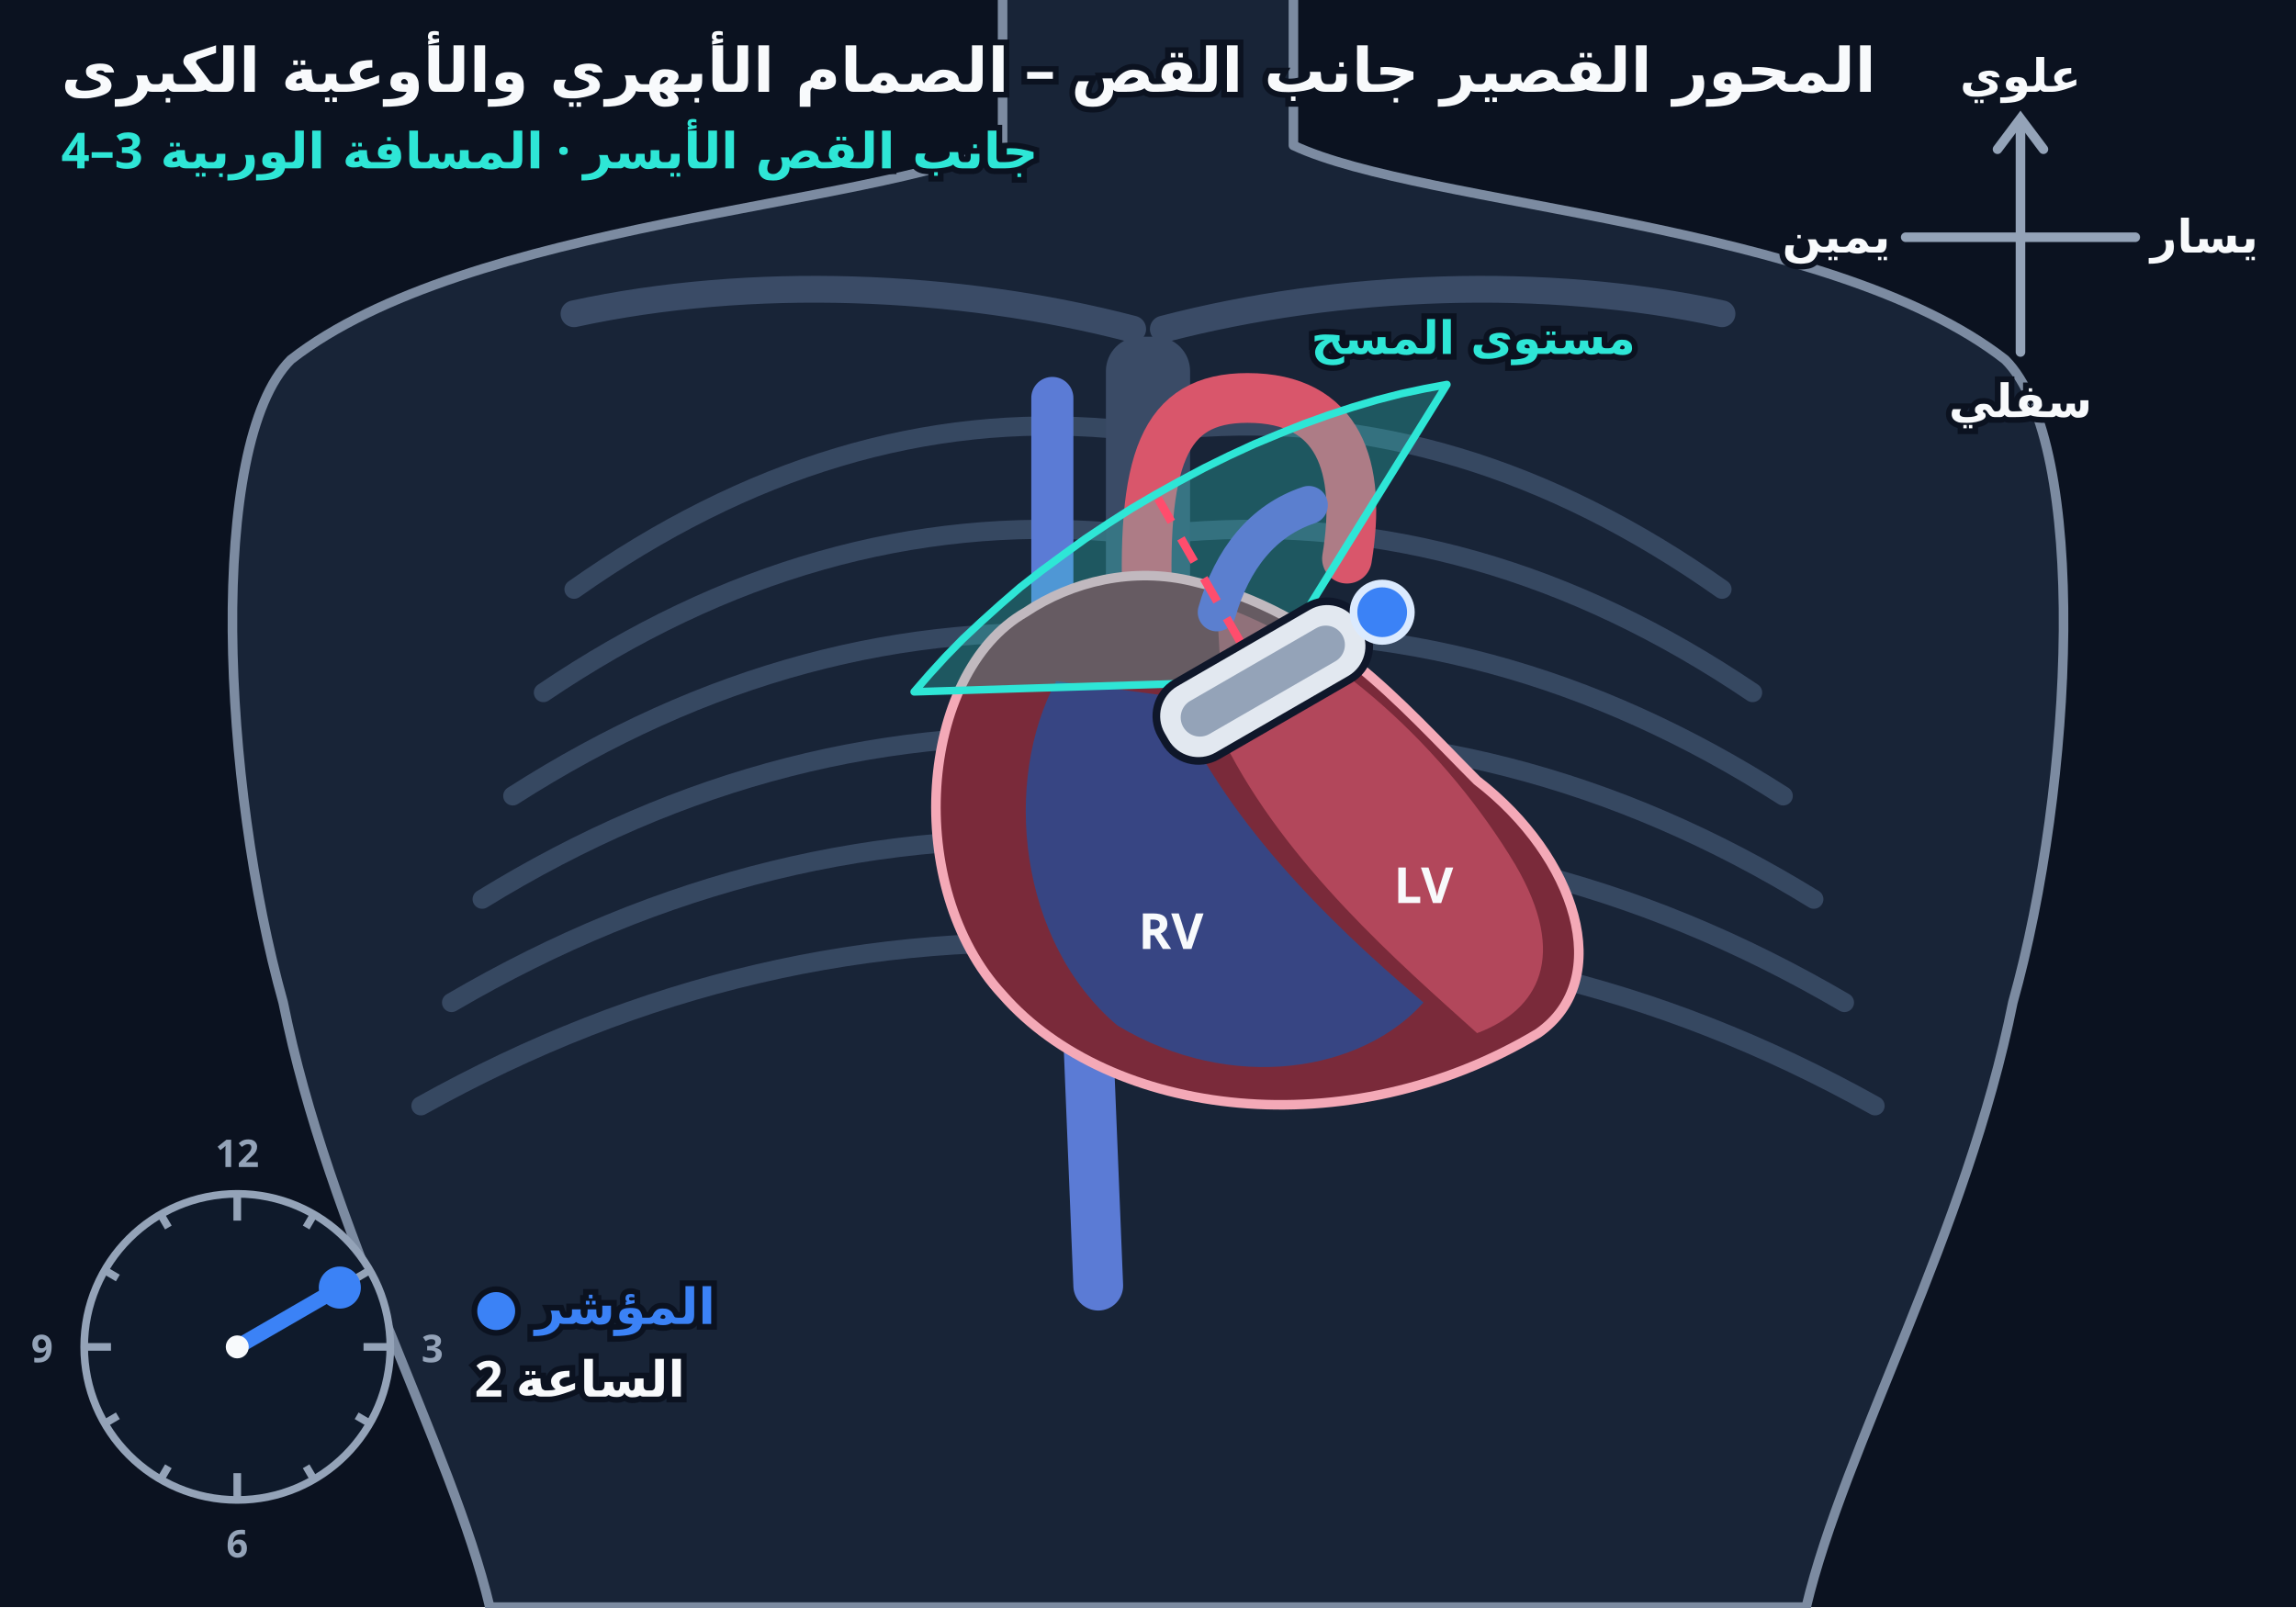
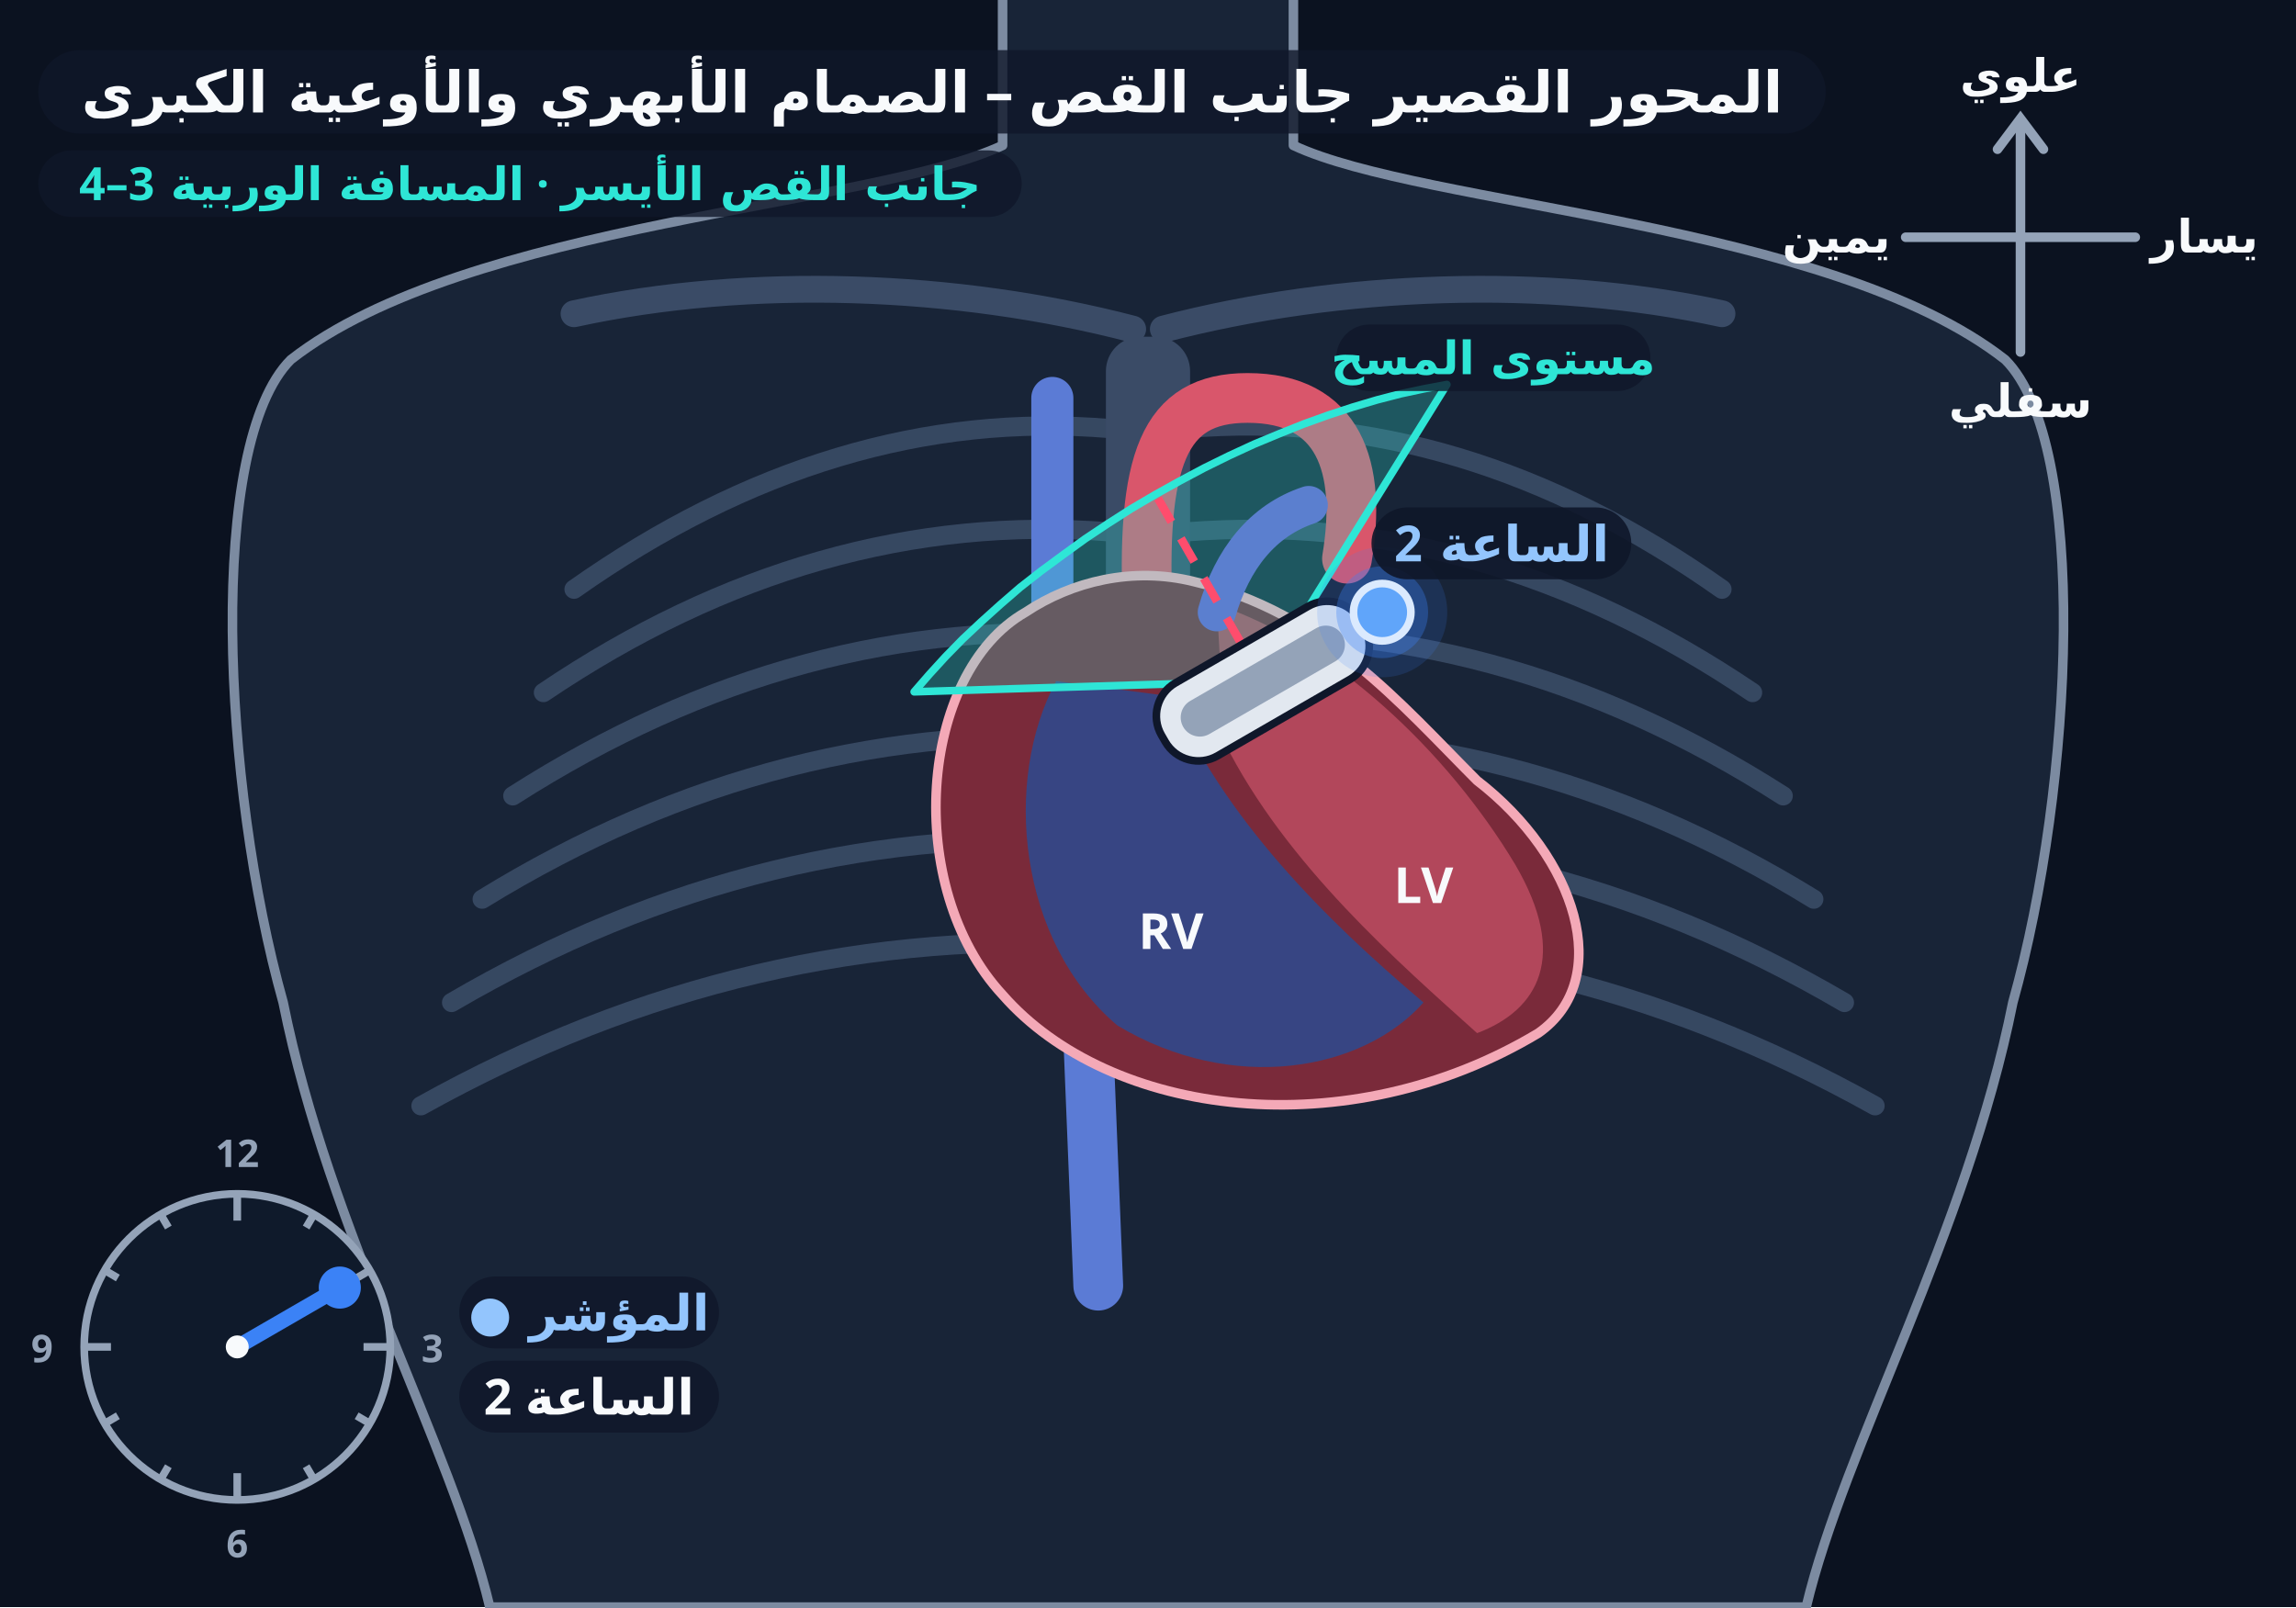
<svg xmlns="http://www.w3.org/2000/svg" width="600" height="420" viewBox="0 0 600 420">
  <rect width="600" height="420" fill="#0B1220" />
  <path d="M 262 0 L 262 38 C 228 54 122 58 76 94 C 54 116 58 205 74 262 C 86 322 118 378 128 420            L 472 420 C 482 378 514 322 526 262 C 542 205 546 116 524 94 C 478 58 372 54 338 38 L 338 0" fill="#182437" stroke="#7C8BA1" stroke-width="2.5" stroke-linejoin="round" />
  <g fill="none" stroke="#3A4B66" stroke-width="5" stroke-linecap="round" opacity="0.9">
    <path d="M 290 112 Q 218 106 150 154" />
    <path d="M 310 112 Q 382 106 450 154" />
    <path d="M 290 139 Q 213 133 142 181" />
    <path d="M 310 139 Q 387 133 458 181" />
    <path d="M 290 166 Q 209 160 134 208" />
    <path d="M 310 166 Q 391 160 466 208" />
    <path d="M 290 193 Q 204 187 126 235" />
    <path d="M 310 193 Q 396 187 474 235" />
    <path d="M 290 220 Q 200 214 118 262" />
    <path d="M 310 220 Q 400 214 482 262" />
    <path d="M 290 247 Q 196 241 110 289" />
    <path d="M 310 247 Q 404 241 490 289" />
  </g>
  <path d="M 296 86 C 250 74 196 72 150 82 M 304 86 C 350 74 404 72 450 82" fill="none" stroke="#3A4B66" stroke-width="7" stroke-linecap="round" />
  <rect x="289" y="88" width="22" height="156" rx="9" fill="#3A4B66" />
  <path d="M 291 242 L 309 242 L 300 262 Z" fill="#3A4B66" />
  <path d="M 275 158 L 275 104" stroke="#5B7BD5" stroke-width="11" stroke-linecap="round" fill="none" />
  <path d="M 284 262 L 287 336" stroke="#5B7BD5" stroke-width="13" stroke-linecap="round" fill="none" />
  <path d="M 300 162 C 298 120 304 104 326 104 C 350 104 356 122 352 146" stroke="#D9566B" stroke-width="13" stroke-linecap="round" fill="none" />
  <path d="M 268 160 C 240 176 236 232 262 260 C 290 292 352 300 402 270 C 422 256 412 224 386 204            C 366 184 346 160 312 152 C 296 148 280 152 268 160 Z" fill="#7A2A3A" stroke="#F4A9B7" stroke-width="2.5" />
  <path d="M 276 178 C 262 204 266 246 292 268 C 322 286 356 280 372 262 C 346 240 320 214 306 182 Z" fill="#2B4A8F" opacity="0.85" />
  <path d="M 318 158 C 348 168 378 196 396 226 C 410 250 402 264 386 270 C 366 252 336 226 320 194 Z" fill="#B84A5E" opacity="0.9" />
  <path d="M 318 160 C 322 146 330 136 342 132" stroke="#6A5ACD" stroke-width="10" stroke-linecap="round" fill="none" />
  <g font-family="sans-serif" font-weight="700" font-size="13" fill="#F8FAFC" text-anchor="middle">
    <text x="306" y="248">RV</text>
    <text x="372" y="236">LV</text>
  </g>
  <path d="M 330.0 178.0 L 238.9 180.8 L 242.9 176.2 L 247.1 171.6 L 251.6 167.0 L 256.4 162.5 L 261.4 158.0 L 266.6 153.5 L 272.1 149.2 L 277.8 145.0 L 283.6 140.8 L 289.6 136.8 L 295.7 132.9 L 302.0 129.2 L 308.3 125.7 L 314.7 122.3 L 321.2 119.1 L 327.7 116.1 L 334.2 113.4 L 340.7 110.8 L 347.1 108.5 L 353.5 106.4 L 359.9 104.5 L 366.1 102.9 L 372.2 101.6 L 378.1 100.5 Z" fill="#2EE6D6" fill-opacity="0.26" stroke="#2EE6D6" stroke-width="2" stroke-linejoin="round" />
  <path d="M 330.0 178.0 L 302.0 129.2" stroke="#FF4D6D" stroke-width="2.2" stroke-dasharray="7 5" fill="none" />
-   <text x="385.0" y="92.5" font-family="sans-serif" font-size="12" fill="#2EE6D6" font-weight="700" text-anchor="middle" stroke="#0B1220" stroke-width="3" paint-order="stroke">مستوى المسح</text>
+   <rect x="349.2" y="84.8" width="82.1" height="17.4" rx="8.7" fill="#0F172A" fill-opacity="0.8" />
+   <text x="390.2" y="97.8" font-family="sans-serif" font-weight="700" font-size="12" fill="#2EE6D6" text-anchor="middle">مستوى المسح</text>
  <g transform="translate(330 178) rotate(-30.0)">
    <rect x="-30" y="-11" width="60" height="22" rx="10" fill="#E2E8F0" stroke="#0F172A" stroke-width="2" />
    <rect x="-24" y="-5" width="48" height="10" rx="5" fill="#94A3B8" />
  </g>
-   <circle cx="361.2" cy="160.0" r="7.5" fill="#3B82F6" stroke="#DBEAFE" stroke-width="2" />
+   <circle cx="361.2" cy="160.0" r="17" fill="#3B82F6" fill-opacity="0.16" />
+   <circle cx="361.2" cy="160.0" r="12" fill="#3B82F6" fill-opacity="0.32" />
+   <circle cx="361.2" cy="160.0" r="7.5" fill="#60A5FA" stroke="#DBEAFE" stroke-width="2" />
+   <rect x="358.4" y="132.6" width="67.9" height="18.8" rx="9.4" fill="#0F172A" fill-opacity="0.9" />
+   <text x="392.4" y="146.7" font-family="sans-serif" font-weight="700" font-size="13" fill="#93C5FD" text-anchor="middle">الساعة 2</text>
  <g stroke="#94A3B8" stroke-width="2.5" fill="none" stroke-linecap="round">
    <path d="M 528 32 L 528 92 M 498 62 L 558 62" />
    <path d="M 522 39 L 528 31 L 534 39" />
  </g>
-   <g font-family="sans-serif" font-size="12" font-weight="700" fill="#F8FAFC" text-anchor="middle" stroke="#0B1220" stroke-width="3" paint-order="stroke">
+   <g font-family="sans-serif" font-size="12" font-weight="700" fill="#F8FAFC" text-anchor="middle">
    <text x="528" y="24">علوي</text>
    <text x="528" y="109">سفلي</text>
    <text x="494" y="66" text-anchor="end">يمين</text>
    <text x="562" y="66" text-anchor="start">يسار</text>
  </g>
  <circle cx="62" cy="352" r="40" fill="#0F1A2B" stroke="#94A3B8" stroke-width="2" />
  <g stroke="#94A3B8" stroke-width="2">
    <path d="M 62.0 319.0 L 62.0 312.0" />
    <path d="M 80.0 320.8 L 82.0 317.4" />
    <path d="M 93.2 334.0 L 96.6 332.0" />
    <path d="M 95.0 352.0 L 102.0 352.0" />
    <path d="M 93.2 370.0 L 96.6 372.0" />
    <path d="M 80.0 383.2 L 82.0 386.6" />
    <path d="M 62.0 385.0 L 62.0 392.0" />
    <path d="M 44.0 383.2 L 42.0 386.6" />
    <path d="M 30.8 370.0 L 27.4 372.0" />
    <path d="M 29.0 352.0 L 22.0 352.0" />
    <path d="M 30.8 334.0 L 27.4 332.0" />
    <path d="M 44.0 320.8 L 42.0 317.4" />
  </g>
  <path d="M 62 352 L 88.8 336.5" stroke="#3B82F6" stroke-width="4" stroke-linecap="round" />
  <circle cx="88.8" cy="336.5" r="4.5" fill="#3B82F6" stroke="#3B82F6" stroke-width="2" />
  <circle cx="62" cy="352" r="3" fill="#F8FAFC" />
  <g font-family="sans-serif" font-size="10" font-weight="700" fill="#94A3B8" text-anchor="middle">
    <text x="62.0" y="305.0">12</text>
    <text x="113.0" y="356.0">3</text>
    <text x="62.0" y="407.0">6</text>
    <text x="11.0" y="356.0">9</text>
  </g>
-   <text x="124" y="346" font-family="sans-serif" font-size="13" font-weight="700" fill="#3B82F6" stroke="#0B1220" stroke-width="3" paint-order="stroke">● المؤشر</text>
-   <text x="124" y="365" font-family="sans-serif" font-size="13" font-weight="700" fill="#F8FAFC" stroke="#0B1220" stroke-width="3" paint-order="stroke">2 الساعة</text>
-   <g font-family="sans-serif" font-weight="700" stroke="#0B1220" stroke-width="3" paint-order="stroke">
-     <text x="16" y="24" font-size="16" fill="#F8FAFC" text-anchor="start">المحور القصير جانب القص – الصمام الأبهري والأوعية الكبرى</text>
-     <text x="16" y="44" font-size="13" fill="#2EE6D6" text-anchor="start">جانب القص الأيسر · المسافة الوربية 3–4</text>
-   </g>
+   <rect x="120.0" y="333.6" width="67.9" height="18.8" rx="9.4" fill="#0F172A" fill-opacity="0.8" />
+   <text x="153.9" y="347.7" font-family="sans-serif" font-weight="700" font-size="13" fill="#93C5FD" text-anchor="middle">● المؤشر</text>
+   <rect x="120.0" y="355.6" width="67.9" height="18.8" rx="9.4" fill="#0F172A" fill-opacity="0.8" />
+   <text x="153.9" y="369.7" font-family="sans-serif" font-weight="700" font-size="13" fill="#F8FAFC" text-anchor="middle">2 الساعة</text>
+   <rect x="10.0" y="13.1" width="467.1" height="21.8" rx="10.9" fill="#0F172A" fill-opacity="0.8" />
+   <text x="243.6" y="29.4" font-family="sans-serif" font-weight="700" font-size="15" fill="#F8FAFC" text-anchor="middle">المحور القصير جانب القص – الصمام الأبهري والأوعية الكبرى</text>
+   <rect x="10.0" y="39.3" width="257.0" height="17.4" rx="8.7" fill="#0F172A" fill-opacity="0.8" />
+   <text x="138.5" y="52.3" font-family="sans-serif" font-weight="700" font-size="12" fill="#2EE6D6" text-anchor="middle">جانب القص الأيسر · المسافة الوربية 3–4</text>
</svg>
